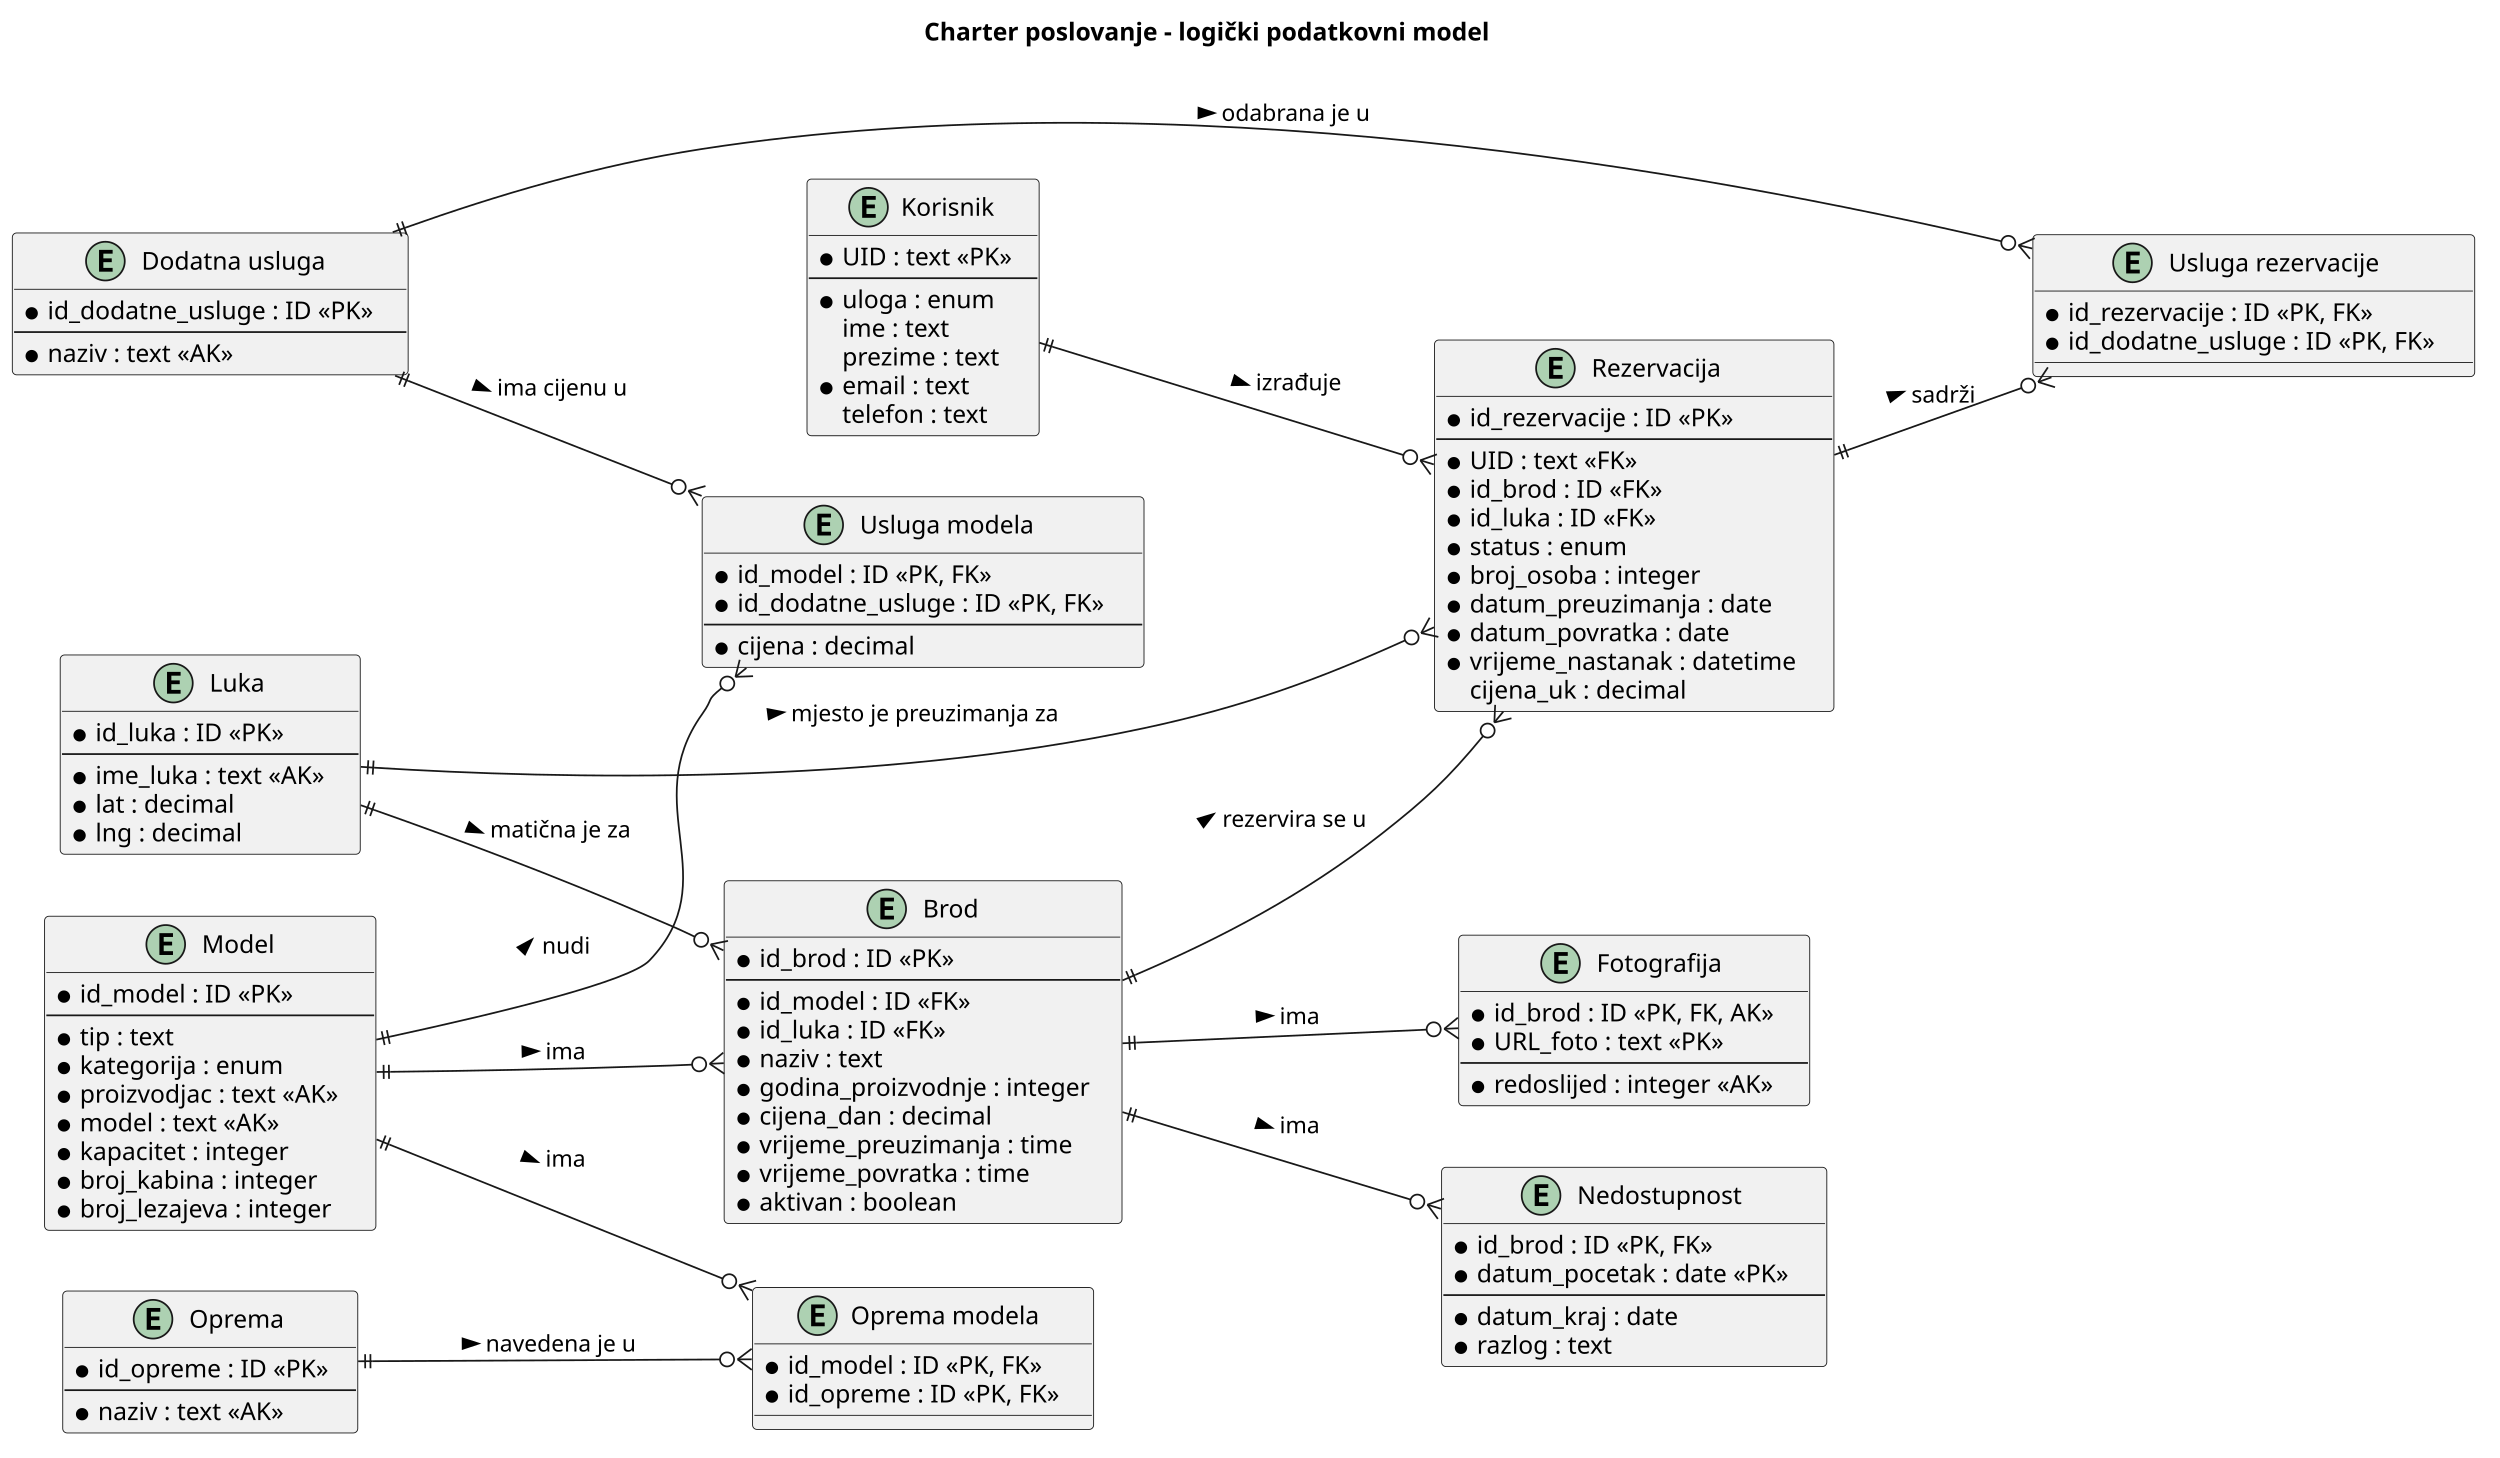
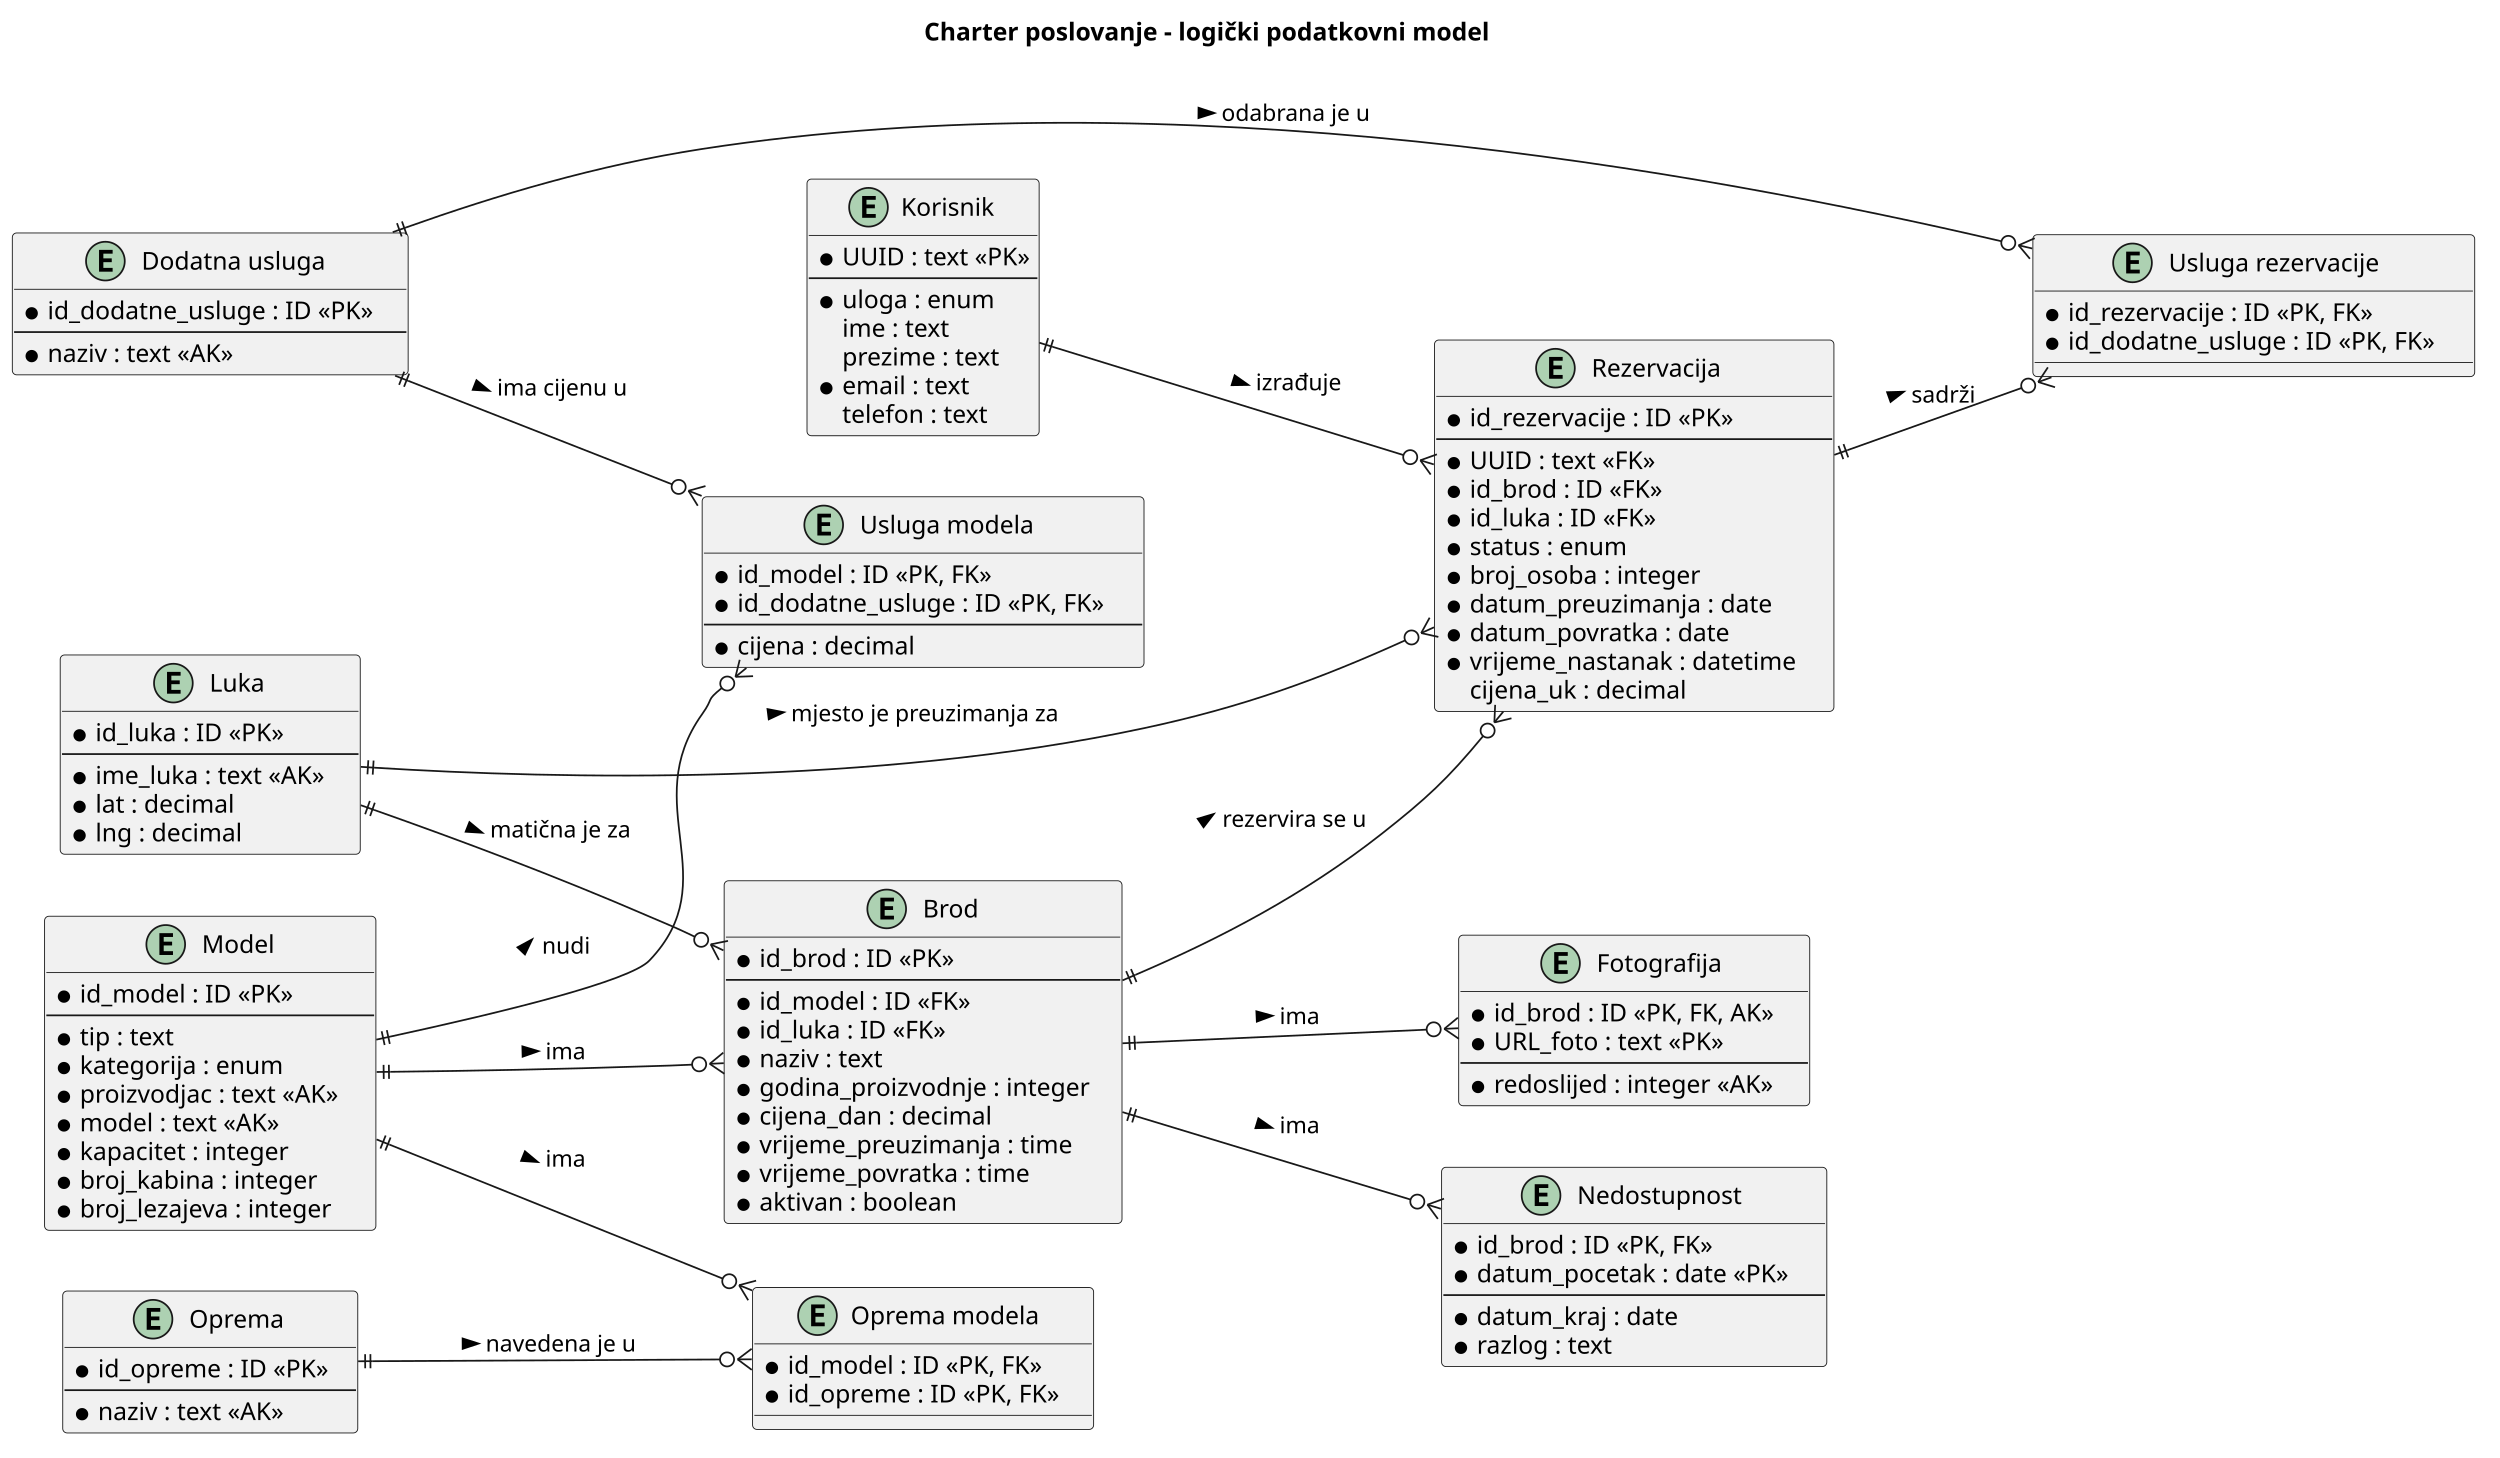
<svg xmlns="http://www.w3.org/2000/svg" version="1.1" data-diagram-type="CLASS" style="width:1420px;height:828px;background:#FFFFFF;" width="1420px" height="828px" viewBox="0 0 1420 828" zoomAndPan="magnify" preserveAspectRatio="none" contentStyleType="text/css">
  <defs />
  <g font-family="sans-serif" lengthAdjust="spacing">
    <g class="title" data-source-line="2">
      <text x="524.878" y="22.995" fill="#000" font-size="14" textLength="363.877" font-weight="700">Charter poslovanje - logički podatkovni model</text>
    </g>
    <g class="entity" data-qualified-name="korisnik" id="ent0001" data-source-line="6">
      <rect x="458.38" y="101.717" width="131.854" height="145.781" fill="#F1F1F1" style="stroke:#181818;stroke-width:0.5;" rx="2.5" ry="2.5" />
      <ellipse cx="493.314" cy="117.717" rx="11" ry="11" fill="#ADD1B2" style="stroke:#181818;stroke-width:1;" />
      <path d="M497.424,123.717 L489.705,123.717 L489.705,111.326 L497.424,111.326 L497.424,113.482 L492.158,113.482 L492.158,116.154 L496.924,116.154 L496.924,118.311 L492.158,118.311 L492.158,121.561 L497.424,121.561 L497.424,123.717 Z " fill="#000" />
      <text x="511.744" y="122.564" fill="#000" font-size="14" textLength="55.556">Korisnik</text>
      <line x1="459.38" y1="133.717" x2="589.234" y2="133.717" style="stroke:#181818;stroke-width:0.5;" />
      <g data-visibility-modifier="IE_MANDATORY">
        <ellipse cx="469.38" cy="147.365" rx="3" ry="3" fill="#000" style="stroke:#000;stroke-width:1;" />
      </g>
-       <text x="478.38" y="150.712" fill="#000" font-size="14" textLength="105.854">UID : text «PK»</text>
+       <text x="478.38" y="150.712" fill="#000" font-size="14" textLength="105.854">UUID : text «PK»</text>
      <line x1="459.38" y1="158.014" x2="589.234" y2="158.014" style="stroke:#181818;stroke-width:1;" />
      <g data-visibility-modifier="IE_MANDATORY">
        <ellipse cx="469.38" cy="171.662" rx="3" ry="3" fill="#000" style="stroke:#000;stroke-width:1;" />
      </g>
      <text x="478.38" y="175.009" fill="#000" font-size="14" textLength="92.408">uloga : enum</text>
      <text x="478.38" y="191.306" fill="#000" font-size="14" textLength="67.635">ime : text</text>
      <text x="478.38" y="207.603" fill="#000" font-size="14" textLength="98.239">prezime : text</text>
      <g data-visibility-modifier="IE_MANDATORY">
        <ellipse cx="469.38" cy="220.553" rx="3" ry="3" fill="#000" style="stroke:#000;stroke-width:1;" />
      </g>
      <text x="478.38" y="223.899" fill="#000" font-size="14" textLength="80.104">email : text</text>
      <text x="478.38" y="240.196" fill="#000" font-size="14" textLength="90.467">telefon : text</text>
    </g>
    <g class="entity" data-qualified-name="model" id="ent0002" data-source-line="16">
      <rect x="25.32" y="520.427" width="188.183" height="178.375" fill="#F1F1F1" style="stroke:#181818;stroke-width:0.5;" rx="2.5" ry="2.5" />
      <ellipse cx="94.144" cy="536.427" rx="11" ry="11" fill="#ADD1B2" style="stroke:#181818;stroke-width:1;" />
      <path d="M98.254,542.427 L90.535,542.427 L90.535,530.036 L98.254,530.036 L98.254,532.193 L92.988,532.193 L92.988,534.864 L97.754,534.864 L97.754,537.021 L92.988,537.021 L92.988,540.271 L98.254,540.271 L98.254,542.427 Z " fill="#000" />
      <text x="114.644" y="541.274" fill="#000" font-size="14" textLength="42.034">Model</text>
      <line x1="26.32" y1="552.427" x2="212.503" y2="552.427" style="stroke:#181818;stroke-width:0.5;" />
      <g data-visibility-modifier="IE_MANDATORY">
        <ellipse cx="36.32" cy="566.075" rx="3" ry="3" fill="#000" style="stroke:#000;stroke-width:1;" />
      </g>
      <text x="45.32" y="569.422" fill="#000" font-size="14" textLength="131.1">id_model : ID «PK»</text>
      <line x1="26.32" y1="576.724" x2="212.503" y2="576.724" style="stroke:#181818;stroke-width:1;" />
      <g data-visibility-modifier="IE_MANDATORY">
        <ellipse cx="36.32" cy="590.372" rx="3" ry="3" fill="#000" style="stroke:#000;stroke-width:1;" />
      </g>
      <text x="45.32" y="593.719" fill="#000" font-size="14" textLength="59.76">tip : text</text>
      <g data-visibility-modifier="IE_MANDATORY">
        <ellipse cx="36.32" cy="606.669" rx="3" ry="3" fill="#000" style="stroke:#000;stroke-width:1;" />
      </g>
      <text x="45.32" y="610.016" fill="#000" font-size="14" textLength="123.97">kategorija : enum</text>
      <g data-visibility-modifier="IE_MANDATORY">
        <ellipse cx="36.32" cy="622.966" rx="3" ry="3" fill="#000" style="stroke:#000;stroke-width:1;" />
      </g>
      <text x="45.32" y="626.313" fill="#000" font-size="14" textLength="162.183">proizvodjac : text «AK»</text>
      <g data-visibility-modifier="IE_MANDATORY">
        <ellipse cx="36.32" cy="639.263" rx="3" ry="3" fill="#000" style="stroke:#000;stroke-width:1;" />
      </g>
      <text x="45.32" y="642.609" fill="#000" font-size="14" textLength="125.426">model : text «AK»</text>
      <g data-visibility-modifier="IE_MANDATORY">
        <ellipse cx="36.32" cy="655.56" rx="3" ry="3" fill="#000" style="stroke:#000;stroke-width:1;" />
      </g>
      <text x="45.32" y="658.906" fill="#000" font-size="14" textLength="129.069">kapacitet : integer</text>
      <g data-visibility-modifier="IE_MANDATORY">
        <ellipse cx="36.32" cy="671.857" rx="3" ry="3" fill="#000" style="stroke:#000;stroke-width:1;" />
      </g>
      <text x="45.32" y="675.203" fill="#000" font-size="14" textLength="144.751">broj_kabina : integer</text>
      <g data-visibility-modifier="IE_MANDATORY">
        <ellipse cx="36.32" cy="688.153" rx="3" ry="3" fill="#000" style="stroke:#000;stroke-width:1;" />
      </g>
      <text x="45.32" y="691.5" fill="#000" font-size="14" textLength="155.634">broj_lezajeva : integer</text>
    </g>
    <g class="entity" data-qualified-name="usluga" id="ent0003" data-source-line="28">
      <rect x="7" y="132.317" width="224.83" height="80.594" fill="#F1F1F1" style="stroke:#181818;stroke-width:0.5;" rx="2.5" ry="2.5" />
      <ellipse cx="59.866" cy="148.317" rx="11" ry="11" fill="#ADD1B2" style="stroke:#181818;stroke-width:1;" />
      <path d="M63.975,154.317 L56.256,154.317 L56.256,141.926 L63.975,141.926 L63.975,144.082 L58.709,144.082 L58.709,146.754 L63.475,146.754 L63.475,148.911 L58.709,148.911 L58.709,152.161 L63.975,152.161 L63.975,154.317 Z " fill="#000" />
      <text x="80.366" y="153.164" fill="#000" font-size="14" textLength="110.599">Dodatna usluga</text>
      <line x1="8" y1="164.317" x2="230.83" y2="164.317" style="stroke:#181818;stroke-width:0.5;" />
      <g data-visibility-modifier="IE_MANDATORY">
        <ellipse cx="18" cy="177.965" rx="3" ry="3" fill="#000" style="stroke:#000;stroke-width:1;" />
      </g>
      <text x="27" y="181.312" fill="#000" font-size="14" textLength="198.83">id_dodatne_usluge : ID «PK»</text>
      <line x1="8" y1="188.614" x2="230.83" y2="188.614" style="stroke:#181818;stroke-width:1;" />
      <g data-visibility-modifier="IE_MANDATORY">
        <ellipse cx="18" cy="202.262" rx="3" ry="3" fill="#000" style="stroke:#000;stroke-width:1;" />
      </g>
      <text x="27" y="205.609" fill="#000" font-size="14" textLength="118.809">naziv : text «AK»</text>
    </g>
    <g class="entity" data-qualified-name="model_usluge" id="ent0004" data-source-line="34">
      <rect x="398.83" y="282.167" width="250.964" height="96.891" fill="#F1F1F1" style="stroke:#181818;stroke-width:0.5;" rx="2.5" ry="2.5" />
      <ellipse cx="467.866" cy="298.167" rx="11" ry="11" fill="#ADD1B2" style="stroke:#181818;stroke-width:1;" />
      <path d="M471.976,304.167 L464.257,304.167 L464.257,291.776 L471.976,291.776 L471.976,293.933 L466.71,293.933 L466.71,296.604 L471.476,296.604 L471.476,298.761 L466.71,298.761 L466.71,302.011 L471.976,302.011 L471.976,304.167 Z " fill="#000" />
      <text x="488.366" y="303.014" fill="#000" font-size="14" textLength="104.392">Usluga modela</text>
      <line x1="399.83" y1="314.167" x2="648.794" y2="314.167" style="stroke:#181818;stroke-width:0.5;" />
      <g data-visibility-modifier="IE_MANDATORY">
        <ellipse cx="409.83" cy="327.815" rx="3" ry="3" fill="#000" style="stroke:#000;stroke-width:1;" />
      </g>
      <text x="418.83" y="331.162" fill="#000" font-size="14" textLength="157.233">id_model : ID «PK, FK»</text>
      <g data-visibility-modifier="IE_MANDATORY">
        <ellipse cx="409.83" cy="344.112" rx="3" ry="3" fill="#000" style="stroke:#000;stroke-width:1;" />
      </g>
      <text x="418.83" y="347.459" fill="#000" font-size="14" textLength="224.964">id_dodatne_usluge : ID «PK, FK»</text>
      <line x1="399.83" y1="354.761" x2="648.794" y2="354.761" style="stroke:#181818;stroke-width:1;" />
      <g data-visibility-modifier="IE_MANDATORY">
        <ellipse cx="409.83" cy="368.409" rx="3" ry="3" fill="#000" style="stroke:#000;stroke-width:1;" />
      </g>
      <text x="418.83" y="371.756" fill="#000" font-size="14" textLength="110.353">cijena : decimal</text>
    </g>
    <g class="entity" data-qualified-name="rezervacija_usluga" id="ent0005" data-source-line="41">
      <rect x="1154.67" y="133.317" width="250.964" height="80.594" fill="#F1F1F1" style="stroke:#181818;stroke-width:0.5;" rx="2.5" ry="2.5" />
      <ellipse cx="1211.272" cy="149.317" rx="11" ry="11" fill="#ADD1B2" style="stroke:#181818;stroke-width:1;" />
      <path d="M1215.381,155.317 L1207.662,155.317 L1207.662,142.926 L1215.381,142.926 L1215.381,145.082 L1210.115,145.082 L1210.115,147.754 L1214.881,147.754 L1214.881,149.911 L1210.115,149.911 L1210.115,153.161 L1215.381,153.161 L1215.381,155.317 Z " fill="#000" />
      <text x="1231.772" y="154.164" fill="#000" font-size="14" textLength="129.261">Usluga rezervacije</text>
      <line x1="1155.67" y1="165.317" x2="1404.634" y2="165.317" style="stroke:#181818;stroke-width:0.5;" />
      <g data-visibility-modifier="IE_MANDATORY">
        <ellipse cx="1165.67" cy="178.965" rx="3" ry="3" fill="#000" style="stroke:#000;stroke-width:1;" />
      </g>
      <text x="1174.67" y="182.312" fill="#000" font-size="14" textLength="190.682">id_rezervacije : ID «PK, FK»</text>
      <g data-visibility-modifier="IE_MANDATORY">
        <ellipse cx="1165.67" cy="195.262" rx="3" ry="3" fill="#000" style="stroke:#000;stroke-width:1;" />
      </g>
      <text x="1174.67" y="198.609" fill="#000" font-size="14" textLength="224.964">id_dodatne_usluge : ID «PK, FK»</text>
      <line x1="1155.67" y1="205.911" x2="1404.634" y2="205.911" style="stroke:#181818;stroke-width:0.5;" />
    </g>
    <g class="entity" data-qualified-name="brod" id="ent0006" data-source-line="46">
      <rect x="411.32" y="500.277" width="225.979" height="194.672" fill="#F1F1F1" style="stroke:#181818;stroke-width:0.5;" rx="2.5" ry="2.5" />
      <ellipse cx="503.653" cy="516.277" rx="11" ry="11" fill="#ADD1B2" style="stroke:#181818;stroke-width:1;" />
      <path d="M507.762,522.277 L500.044,522.277 L500.044,509.886 L507.762,509.886 L507.762,512.043 L502.497,512.043 L502.497,514.714 L507.262,514.714 L507.262,516.871 L502.497,516.871 L502.497,520.121 L507.762,520.121 L507.762,522.277 Z " fill="#000" />
      <text x="524.153" y="521.124" fill="#000" font-size="14" textLength="32.813">Brod</text>
      <line x1="412.32" y1="532.277" x2="636.299" y2="532.277" style="stroke:#181818;stroke-width:0.5;" />
      <g data-visibility-modifier="IE_MANDATORY">
        <ellipse cx="422.32" cy="545.925" rx="3" ry="3" fill="#000" style="stroke:#000;stroke-width:1;" />
      </g>
      <text x="431.32" y="549.272" fill="#000" font-size="14" textLength="119.602">id_brod : ID «PK»</text>
      <line x1="412.32" y1="556.574" x2="636.299" y2="556.574" style="stroke:#181818;stroke-width:1;" />
      <g data-visibility-modifier="IE_MANDATORY">
        <ellipse cx="422.32" cy="570.222" rx="3" ry="3" fill="#000" style="stroke:#000;stroke-width:1;" />
      </g>
      <text x="431.32" y="573.569" fill="#000" font-size="14" textLength="130.71">id_model : ID «FK»</text>
      <g data-visibility-modifier="IE_MANDATORY">
        <ellipse cx="422.32" cy="586.519" rx="3" ry="3" fill="#000" style="stroke:#000;stroke-width:1;" />
      </g>
      <text x="431.32" y="589.866" fill="#000" font-size="14" textLength="116.566">id_luka : ID «FK»</text>
      <g data-visibility-modifier="IE_MANDATORY">
        <ellipse cx="422.32" cy="602.816" rx="3" ry="3" fill="#000" style="stroke:#000;stroke-width:1;" />
      </g>
      <text x="431.32" y="606.163" fill="#000" font-size="14" textLength="78.47">naziv : text</text>
      <g data-visibility-modifier="IE_MANDATORY">
        <ellipse cx="422.32" cy="619.113" rx="3" ry="3" fill="#000" style="stroke:#000;stroke-width:1;" />
      </g>
      <text x="431.32" y="622.459" fill="#000" font-size="14" textLength="199.979">godina_proizvodnje : integer</text>
      <g data-visibility-modifier="IE_MANDATORY">
        <ellipse cx="422.32" cy="635.41" rx="3" ry="3" fill="#000" style="stroke:#000;stroke-width:1;" />
      </g>
      <text x="431.32" y="638.756" fill="#000" font-size="14" textLength="143.691">cijena_dan : decimal</text>
      <g data-visibility-modifier="IE_MANDATORY">
        <ellipse cx="422.32" cy="651.707" rx="3" ry="3" fill="#000" style="stroke:#000;stroke-width:1;" />
      </g>
      <text x="431.32" y="655.053" fill="#000" font-size="14" textLength="191.857">vrijeme_preuzimanja : time</text>
      <g data-visibility-modifier="IE_MANDATORY">
        <ellipse cx="422.32" cy="668.003" rx="3" ry="3" fill="#000" style="stroke:#000;stroke-width:1;" />
      </g>
      <text x="431.32" y="671.35" fill="#000" font-size="14" textLength="167.18">vrijeme_povratka : time</text>
      <g data-visibility-modifier="IE_MANDATORY">
        <ellipse cx="422.32" cy="684.3" rx="3" ry="3" fill="#000" style="stroke:#000;stroke-width:1;" />
      </g>
      <text x="431.32" y="687.647" fill="#000" font-size="14" textLength="121.393">aktivan : boolean</text>
    </g>
    <g class="entity" data-qualified-name="rezervacija" id="ent0007" data-source-line="59">
      <rect x="814.79" y="193.127" width="226.874" height="210.969" fill="#F1F1F1" style="stroke:#181818;stroke-width:0.5;" rx="2.5" ry="2.5" />
      <ellipse cx="883.488" cy="209.127" rx="11" ry="11" fill="#ADD1B2" style="stroke:#181818;stroke-width:1;" />
      <path d="M887.597,215.127 L879.878,215.127 L879.878,202.736 L887.597,202.736 L887.597,204.893 L882.332,204.893 L882.332,207.564 L887.097,207.564 L887.097,209.721 L882.332,209.721 L882.332,212.971 L887.597,212.971 L887.597,215.127 Z " fill="#000" />
      <text x="903.988" y="213.974" fill="#000" font-size="14" textLength="80.979">Rezervacija</text>
      <line x1="815.79" y1="225.127" x2="1040.664" y2="225.127" style="stroke:#181818;stroke-width:0.5;" />
      <g data-visibility-modifier="IE_MANDATORY">
        <ellipse cx="825.79" cy="238.775" rx="3" ry="3" fill="#000" style="stroke:#000;stroke-width:1;" />
      </g>
      <text x="834.79" y="242.122" fill="#000" font-size="14" textLength="164.548">id_rezervacije : ID «PK»</text>
      <line x1="815.79" y1="249.424" x2="1040.664" y2="249.424" style="stroke:#181818;stroke-width:1;" />
      <g data-visibility-modifier="IE_MANDATORY">
        <ellipse cx="825.79" cy="263.072" rx="3" ry="3" fill="#000" style="stroke:#000;stroke-width:1;" />
      </g>
-       <text x="834.79" y="266.419" fill="#000" font-size="14" textLength="105.465">UID : text «FK»</text>
+       <text x="834.79" y="266.419" fill="#000" font-size="14" textLength="105.465">UUID : text «FK»</text>
      <g data-visibility-modifier="IE_MANDATORY">
        <ellipse cx="825.79" cy="279.369" rx="3" ry="3" fill="#000" style="stroke:#000;stroke-width:1;" />
      </g>
      <text x="834.79" y="282.716" fill="#000" font-size="14" textLength="119.212">id_brod : ID «FK»</text>
      <g data-visibility-modifier="IE_MANDATORY">
        <ellipse cx="825.79" cy="295.666" rx="3" ry="3" fill="#000" style="stroke:#000;stroke-width:1;" />
      </g>
      <text x="834.79" y="299.013" fill="#000" font-size="14" textLength="116.566">id_luka : ID «FK»</text>
      <g data-visibility-modifier="IE_MANDATORY">
        <ellipse cx="825.79" cy="311.963" rx="3" ry="3" fill="#000" style="stroke:#000;stroke-width:1;" />
      </g>
      <text x="834.79" y="315.309" fill="#000" font-size="14" textLength="96.633">status : enum</text>
      <g data-visibility-modifier="IE_MANDATORY">
        <ellipse cx="825.79" cy="328.26" rx="3" ry="3" fill="#000" style="stroke:#000;stroke-width:1;" />
      </g>
      <text x="834.79" y="331.606" fill="#000" font-size="14" textLength="139.727">broj_osoba : integer</text>
      <g data-visibility-modifier="IE_MANDATORY">
        <ellipse cx="825.79" cy="344.557" rx="3" ry="3" fill="#000" style="stroke:#000;stroke-width:1;" />
      </g>
      <text x="834.79" y="347.903" fill="#000" font-size="14" textLength="184.577">datum_preuzimanja : date</text>
      <g data-visibility-modifier="IE_MANDATORY">
        <ellipse cx="825.79" cy="360.853" rx="3" ry="3" fill="#000" style="stroke:#000;stroke-width:1;" />
      </g>
      <text x="834.79" y="364.2" fill="#000" font-size="14" textLength="159.899">datum_povratka : date</text>
      <g data-visibility-modifier="IE_MANDATORY">
        <ellipse cx="825.79" cy="377.15" rx="3" ry="3" fill="#000" style="stroke:#000;stroke-width:1;" />
      </g>
      <text x="834.79" y="380.497" fill="#000" font-size="14" textLength="200.874">vrijeme_nastanak : datetime</text>
      <text x="834.79" y="396.794" fill="#000" font-size="14" textLength="134.333">cijena_uk : decimal</text>
    </g>
    <g class="entity" data-qualified-name="nedostupnost" id="ent0008" data-source-line="73">
      <rect x="818.83" y="663.017" width="218.794" height="113.188" fill="#F1F1F1" style="stroke:#181818;stroke-width:0.5;" rx="2.5" ry="2.5" />
      <ellipse cx="875.326" cy="679.017" rx="11" ry="11" fill="#ADD1B2" style="stroke:#181818;stroke-width:1;" />
      <path d="M879.435,685.017 L871.716,685.017 L871.716,672.626 L879.435,672.626 L879.435,674.783 L874.169,674.783 L874.169,677.454 L878.935,677.454 L878.935,679.611 L874.169,679.611 L874.169,682.861 L879.435,682.861 L879.435,685.017 Z " fill="#000" />
      <text x="895.826" y="683.864" fill="#000" font-size="14" textLength="97.303">Nedostupnost</text>
      <line x1="819.83" y1="695.017" x2="1036.624" y2="695.017" style="stroke:#181818;stroke-width:0.5;" />
      <g data-visibility-modifier="IE_MANDATORY">
        <ellipse cx="829.83" cy="708.665" rx="3" ry="3" fill="#000" style="stroke:#000;stroke-width:1;" />
      </g>
      <text x="838.83" y="712.012" fill="#000" font-size="14" textLength="145.735">id_brod : ID «PK, FK»</text>
      <g data-visibility-modifier="IE_MANDATORY">
        <ellipse cx="829.83" cy="724.962" rx="3" ry="3" fill="#000" style="stroke:#000;stroke-width:1;" />
      </g>
      <text x="838.83" y="728.309" fill="#000" font-size="14" textLength="192.794">datum_pocetak : date «PK»</text>
      <line x1="819.83" y1="735.611" x2="1036.624" y2="735.611" style="stroke:#181818;stroke-width:1;" />
      <g data-visibility-modifier="IE_MANDATORY">
        <ellipse cx="829.83" cy="749.259" rx="3" ry="3" fill="#000" style="stroke:#000;stroke-width:1;" />
      </g>
      <text x="838.83" y="752.606" fill="#000" font-size="14" textLength="123.983">datum_kraj : date</text>
      <g data-visibility-modifier="IE_MANDATORY">
        <ellipse cx="829.83" cy="765.556" rx="3" ry="3" fill="#000" style="stroke:#000;stroke-width:1;" />
      </g>
      <text x="838.83" y="768.903" fill="#000" font-size="14" textLength="84.52">razlog : text</text>
    </g>
    <g class="entity" data-qualified-name="fotografija" id="ent0009" data-source-line="81">
      <rect x="828.53" y="531.167" width="199.394" height="96.891" fill="#F1F1F1" style="stroke:#181818;stroke-width:0.5;" rx="2.5" ry="2.5" />
      <ellipse cx="886.386" cy="547.167" rx="11" ry="11" fill="#ADD1B2" style="stroke:#181818;stroke-width:1;" />
      <path d="M890.495,553.167 L882.777,553.167 L882.777,540.776 L890.495,540.776 L890.495,542.933 L885.23,542.933 L885.23,545.604 L889.995,545.604 L889.995,547.761 L885.23,547.761 L885.23,551.011 L890.495,551.011 L890.495,553.167 Z " fill="#000" />
      <text x="906.886" y="552.014" fill="#000" font-size="14" textLength="75.182">Fotografija</text>
      <line x1="829.53" y1="563.167" x2="1026.924" y2="563.167" style="stroke:#181818;stroke-width:0.5;" />
      <g data-visibility-modifier="IE_MANDATORY">
        <ellipse cx="839.53" cy="576.815" rx="3" ry="3" fill="#000" style="stroke:#000;stroke-width:1;" />
      </g>
      <text x="848.53" y="580.162" fill="#000" font-size="14" textLength="173.394">id_brod : ID «PK, FK, AK»</text>
      <g data-visibility-modifier="IE_MANDATORY">
        <ellipse cx="839.53" cy="593.112" rx="3" ry="3" fill="#000" style="stroke:#000;stroke-width:1;" />
      </g>
      <text x="848.53" y="596.459" fill="#000" font-size="14" textLength="143.021">URL_foto : text «PK»</text>
      <line x1="829.53" y1="603.761" x2="1026.924" y2="603.761" style="stroke:#181818;stroke-width:1;" />
      <g data-visibility-modifier="IE_MANDATORY">
        <ellipse cx="839.53" cy="617.409" rx="3" ry="3" fill="#000" style="stroke:#000;stroke-width:1;" />
      </g>
      <text x="848.53" y="620.756" fill="#000" font-size="14" textLength="172.361">redoslijed : integer «AK»</text>
    </g>
    <g class="entity" data-qualified-name="luka" id="ent0010" data-source-line="88">
      <rect x="34.2" y="372.017" width="170.423" height="113.188" fill="#F1F1F1" style="stroke:#181818;stroke-width:0.5;" rx="2.5" ry="2.5" />
      <ellipse cx="98.482" cy="388.017" rx="11" ry="11" fill="#ADD1B2" style="stroke:#181818;stroke-width:1;" />
      <path d="M102.591,394.017 L94.872,394.017 L94.872,381.626 L102.591,381.626 L102.591,383.783 L97.325,383.783 L97.325,386.454 L102.091,386.454 L102.091,388.611 L97.325,388.611 L97.325,391.861 L102.591,391.861 L102.591,394.017 Z " fill="#000" />
      <text x="118.982" y="392.864" fill="#000" font-size="14" textLength="33.359">Luka</text>
      <line x1="35.2" y1="404.017" x2="203.623" y2="404.017" style="stroke:#181818;stroke-width:0.5;" />
      <g data-visibility-modifier="IE_MANDATORY">
        <ellipse cx="45.2" cy="417.665" rx="3" ry="3" fill="#000" style="stroke:#000;stroke-width:1;" />
      </g>
      <text x="54.2" y="421.012" fill="#000" font-size="14" textLength="116.956">id_luka : ID «PK»</text>
      <line x1="35.2" y1="428.314" x2="203.623" y2="428.314" style="stroke:#181818;stroke-width:1;" />
      <g data-visibility-modifier="IE_MANDATORY">
        <ellipse cx="45.2" cy="441.962" rx="3" ry="3" fill="#000" style="stroke:#000;stroke-width:1;" />
      </g>
      <text x="54.2" y="445.309" fill="#000" font-size="14" textLength="144.423">ime_luka : text «AK»</text>
      <g data-visibility-modifier="IE_MANDATORY">
        <ellipse cx="45.2" cy="458.259" rx="3" ry="3" fill="#000" style="stroke:#000;stroke-width:1;" />
      </g>
      <text x="54.2" y="461.606" fill="#000" font-size="14" textLength="86.769">lat : decimal</text>
      <g data-visibility-modifier="IE_MANDATORY">
        <ellipse cx="45.2" cy="474.556" rx="3" ry="3" fill="#000" style="stroke:#000;stroke-width:1;" />
      </g>
      <text x="54.2" y="477.903" fill="#000" font-size="14" textLength="90.46">lng : decimal</text>
    </g>
    <g class="entity" data-qualified-name="oprema" id="ent0011" data-source-line="96">
      <rect x="35.63" y="733.317" width="167.579" height="80.594" fill="#F1F1F1" style="stroke:#181818;stroke-width:0.5;" rx="2.5" ry="2.5" />
      <ellipse cx="86.923" cy="749.317" rx="11" ry="11" fill="#ADD1B2" style="stroke:#181818;stroke-width:1;" />
      <path d="M91.033,755.317 L83.314,755.317 L83.314,742.926 L91.033,742.926 L91.033,745.083 L85.767,745.083 L85.767,747.754 L90.533,747.754 L90.533,749.911 L85.767,749.911 L85.767,753.161 L91.033,753.161 L91.033,755.317 Z " fill="#000" />
      <text x="107.423" y="754.164" fill="#000" font-size="14" textLength="56.492">Oprema</text>
      <line x1="36.63" y1="765.317" x2="202.209" y2="765.317" style="stroke:#181818;stroke-width:0.5;" />
      <g data-visibility-modifier="IE_MANDATORY">
        <ellipse cx="46.63" cy="778.965" rx="3" ry="3" fill="#000" style="stroke:#000;stroke-width:1;" />
      </g>
      <text x="55.63" y="782.312" fill="#000" font-size="14" textLength="141.579">id_opreme : ID «PK»</text>
      <line x1="36.63" y1="789.614" x2="202.209" y2="789.614" style="stroke:#181818;stroke-width:1;" />
      <g data-visibility-modifier="IE_MANDATORY">
        <ellipse cx="46.63" cy="803.262" rx="3" ry="3" fill="#000" style="stroke:#000;stroke-width:1;" />
      </g>
      <text x="55.63" y="806.609" fill="#000" font-size="14" textLength="118.809">naziv : text «AK»</text>
    </g>
    <g class="entity" data-qualified-name="model_oprema" id="ent0012" data-source-line="102">
      <rect x="427.46" y="731.317" width="193.713" height="80.594" fill="#F1F1F1" style="stroke:#181818;stroke-width:0.5;" rx="2.5" ry="2.5" />
      <ellipse cx="464.329" cy="747.317" rx="11" ry="11" fill="#ADD1B2" style="stroke:#181818;stroke-width:1;" />
      <path d="M468.439,753.317 L460.72,753.317 L460.72,740.926 L468.439,740.926 L468.439,743.083 L463.173,743.083 L463.173,745.754 L467.939,745.754 L467.939,747.911 L463.173,747.911 L463.173,751.161 L468.439,751.161 L468.439,753.317 Z " fill="#000" />
      <text x="483.189" y="752.164" fill="#000" font-size="14" textLength="113.114">Oprema modela</text>
      <line x1="428.46" y1="763.317" x2="620.173" y2="763.317" style="stroke:#181818;stroke-width:0.5;" />
      <g data-visibility-modifier="IE_MANDATORY">
        <ellipse cx="438.46" cy="776.965" rx="3" ry="3" fill="#000" style="stroke:#000;stroke-width:1;" />
      </g>
      <text x="447.46" y="780.312" fill="#000" font-size="14" textLength="157.233">id_model : ID «PK, FK»</text>
      <g data-visibility-modifier="IE_MANDATORY">
        <ellipse cx="438.46" cy="793.262" rx="3" ry="3" fill="#000" style="stroke:#000;stroke-width:1;" />
      </g>
      <text x="447.46" y="796.609" fill="#000" font-size="14" textLength="167.713">id_opreme : ID «PK, FK»</text>
      <line x1="428.46" y1="803.911" x2="620.173" y2="803.911" style="stroke:#181818;stroke-width:0.5;" />
    </g>
    <g class="link" data-entity-1="ent0001" data-entity-2="ent0007" id="lnk13" data-source-line="107" data-link-type="crowfoot">
      <path d="M597.974,197.026 C658.404,215.676 724.87,236.181 797.19,258.491" style="stroke:#181818;stroke-width:1;" fill="none" id="korisnik-rezervacija" codeLine="107" />
      <line x1="592.973" y1="199.669" x2="595.332" y2="192.024" style="stroke:#181818;stroke-width:1;" />
      <line x1="595.839" y1="200.553" x2="598.198" y2="192.909" style="stroke:#181818;stroke-width:1;" />
      <line x1="597.974" y1="197.026" x2="590.33" y2="194.667" style="stroke:#181818;stroke-width:1;" />
      <line x1="806.745" y1="261.439" x2="816.159" y2="258.063" style="stroke:#181818;stroke-width:1;" />
      <line x1="806.745" y1="261.439" x2="812.621" y2="269.53" style="stroke:#181818;stroke-width:1;" />
      <line x1="806.745" y1="261.439" x2="814.39" y2="263.797" style="stroke:#181818;stroke-width:1;" />
      <ellipse cx="801.012" cy="259.67" rx="4" ry="4" fill="none" style="stroke:#181818;stroke-width:1;" />
      <polygon points="709.068,218.647,701.291,213.172,699.558,218.789,709.068,218.647" fill="#000" style="stroke:#000;stroke-width:1;stroke-linejoin:miter;stroke-miterlimit:10;" />
      <text x="713.29" y="221.674" fill="#000" font-size="13" textLength="51.848">izrađuje</text>
    </g>
    <g class="link" data-entity-1="ent0002" data-entity-2="ent0006" id="lnk14" data-source-line="108" data-link-type="crowfoot">
      <path d="M221.919,608.792 C268.489,608.242 317.64,607.347 368.83,605.607 C382.52,605.147 378.899,605.381 393.129,604.721" style="stroke:#181818;stroke-width:1;" fill="none" id="model-brod" codeLine="108" />
      <line x1="217.967" y1="612.839" x2="217.872" y2="604.84" style="stroke:#181818;stroke-width:1;" />
      <line x1="220.967" y1="612.804" x2="220.872" y2="604.804" style="stroke:#181818;stroke-width:1;" />
      <line x1="221.919" y1="608.792" x2="213.92" y2="608.887" style="stroke:#181818;stroke-width:1;" />
      <line x1="403.119" y1="604.258" x2="410.832" y2="597.893" style="stroke:#181818;stroke-width:1;" />
      <line x1="403.119" y1="604.258" x2="411.388" y2="609.88" style="stroke:#181818;stroke-width:1;" />
      <line x1="403.119" y1="604.258" x2="411.11" y2="603.887" style="stroke:#181818;stroke-width:1;" />
      <ellipse cx="397.125" cy="604.536" rx="4" ry="4" fill="none" style="stroke:#181818;stroke-width:1;" />
      <polygon points="305.829,597.054,296.716,594.331,296.856,600.208,305.829,597.054" fill="#000" style="stroke:#000;stroke-width:1;stroke-linejoin:miter;stroke-miterlimit:10;" />
      <text x="309.83" y="601.674" fill="#000" font-size="13" textLength="24.242">ima</text>
    </g>
    <g class="link" data-entity-1="ent0010" data-entity-2="ent0006" id="lnk15" data-source-line="109" data-link-type="crowfoot">
      <path d="M212.503,460.041 C260.973,477.161 315.12,497.357 368.83,520.607 C382.58,526.567 380.603,525.379 394.673,532.089" style="stroke:#181818;stroke-width:1;" fill="none" id="luka-brod" codeLine="109" />
      <line x1="207.399" y1="462.481" x2="210.064" y2="454.937" style="stroke:#181818;stroke-width:1;" />
      <line x1="210.228" y1="463.48" x2="212.893" y2="455.937" style="stroke:#181818;stroke-width:1;" />
      <line x1="212.503" y1="460.041" x2="204.96" y2="457.377" style="stroke:#181818;stroke-width:1;" />
      <line x1="403.699" y1="536.393" x2="413.503" y2="534.421" style="stroke:#181818;stroke-width:1;" />
      <line x1="403.699" y1="536.393" x2="408.337" y2="545.253" style="stroke:#181818;stroke-width:1;" />
      <line x1="403.699" y1="536.393" x2="410.92" y2="539.837" style="stroke:#181818;stroke-width:1;" />
      <ellipse cx="398.283" cy="533.81" rx="4" ry="4" fill="none" style="stroke:#181818;stroke-width:1;" />
      <polygon points="273.98,473.012,266.649,466.953,264.488,472.419,273.98,473.012" fill="#000" style="stroke:#000;stroke-width:1;stroke-linejoin:miter;stroke-miterlimit:10;" />
      <text x="278.33" y="475.674" fill="#000" font-size="13" textLength="87.356">matična je za</text>
    </g>
    <g class="link" data-entity-1="ent0010" data-entity-2="ent0007" id="lnk16" data-source-line="110" data-link-type="crowfoot">
      <path d="M212.955,436.062 C318.405,442.602 495.6,446.577 649.79,413.607 C706.01,401.587 748.861,386.019 798.111,363.729" style="stroke:#181818;stroke-width:1;" fill="none" id="luka-rezervacija" codeLine="110" />
      <line x1="208.715" y1="439.807" x2="209.21" y2="431.822" style="stroke:#181818;stroke-width:1;" />
      <line x1="211.709" y1="439.993" x2="212.204" y2="432.008" style="stroke:#181818;stroke-width:1;" />
      <line x1="212.955" y1="436.062" x2="204.97" y2="435.567" style="stroke:#181818;stroke-width:1;" />
      <line x1="807.222" y1="359.605" x2="812.036" y2="350.841" style="stroke:#181818;stroke-width:1;" />
      <line x1="807.222" y1="359.605" x2="816.984" y2="361.773" style="stroke:#181818;stroke-width:1;" />
      <line x1="807.222" y1="359.605" x2="814.51" y2="356.307" style="stroke:#181818;stroke-width:1;" />
      <ellipse cx="801.755" cy="362.079" rx="4" ry="4" fill="none" style="stroke:#181818;stroke-width:1;" />
      <polygon points="445.272,404.56,435.935,402.753,436.656,408.586,445.272,404.56" fill="#000" style="stroke:#000;stroke-width:1;stroke-linejoin:miter;stroke-miterlimit:10;" />
      <text x="449.31" y="409.674" fill="#000" font-size="13" textLength="163.611">mjesto je preuzimanja za</text>
    </g>
    <g class="link" data-entity-1="ent0006" data-entity-2="ent0007" id="lnk17" data-source-line="111" data-link-type="crowfoot">
      <path d="M644.894,553.718 C693.044,533.098 740.85,508.187 784.79,473.607 C809.88,453.867 821.973,442.84 842.423,418.06" style="stroke:#181818;stroke-width:1;" fill="none" id="brod-rezervacija" codeLine="111" />
      <line x1="642.792" y1="558.969" x2="639.642" y2="551.615" style="stroke:#181818;stroke-width:1;" />
      <line x1="645.549" y1="557.788" x2="642.4" y2="550.434" style="stroke:#181818;stroke-width:1;" />
      <line x1="644.894" y1="553.718" x2="637.54" y2="556.867" style="stroke:#181818;stroke-width:1;" />
      <line x1="848.788" y1="410.347" x2="849.252" y2="400.358" style="stroke:#181818;stroke-width:1;" />
      <line x1="848.788" y1="410.347" x2="858.508" y2="407.996" style="stroke:#181818;stroke-width:1;" />
      <line x1="848.788" y1="410.347" x2="853.88" y2="404.177" style="stroke:#181818;stroke-width:1;" />
      <ellipse cx="844.969" cy="414.975" rx="4" ry="4" fill="none" style="stroke:#181818;stroke-width:1;" />
      <polygon points="689.412,462.343,680.292,465.041,683.619,469.886,689.412,462.343" fill="#000" style="stroke:#000;stroke-width:1;stroke-linejoin:miter;stroke-miterlimit:10;" />
      <text x="694.29" y="469.674" fill="#000" font-size="13" textLength="89.4">rezervira se u</text>
    </g>
    <g class="link" data-entity-1="ent0006" data-entity-2="ent0008" id="lnk18" data-source-line="112" data-link-type="crowfoot">
      <path d="M645.195,634 C701.745,651.16 745.146,664.339 801.216,681.359" style="stroke:#181818;stroke-width:1;" fill="none" id="brod-nedostupnost" codeLine="112" />
      <line x1="640.206" y1="636.666" x2="642.529" y2="629.011" style="stroke:#181818;stroke-width:1;" />
      <line x1="643.077" y1="637.537" x2="645.4" y2="629.882" style="stroke:#181818;stroke-width:1;" />
      <line x1="645.195" y1="634" x2="637.54" y2="631.677" style="stroke:#181818;stroke-width:1;" />
      <line x1="810.785" y1="684.263" x2="820.183" y2="680.846" style="stroke:#181818;stroke-width:1;" />
      <line x1="810.785" y1="684.263" x2="816.697" y2="692.328" style="stroke:#181818;stroke-width:1;" />
      <line x1="810.785" y1="684.263" x2="818.44" y2="686.587" style="stroke:#181818;stroke-width:1;" />
      <ellipse cx="805.044" cy="682.52" rx="4" ry="4" fill="none" style="stroke:#181818;stroke-width:1;" />
      <polygon points="722.574,640.626,714.773,635.186,713.066,640.811,722.574,640.626" fill="#000" style="stroke:#000;stroke-width:1;stroke-linejoin:miter;stroke-miterlimit:10;" />
      <text x="726.79" y="643.674" fill="#000" font-size="13" textLength="24.242">ima</text>
    </g>
    <g class="link" data-entity-1="ent0006" data-entity-2="ent0009" id="lnk19" data-source-line="113" data-link-type="crowfoot">
      <path d="M645.532,592.228 C705.452,589.538 752.568,587.433 810.338,584.843" style="stroke:#181818;stroke-width:1;" fill="none" id="brod-fotografija" codeLine="113" />
      <line x1="641.715" y1="596.403" x2="641.357" y2="588.412" style="stroke:#181818;stroke-width:1;" />
      <line x1="644.712" y1="596.269" x2="644.354" y2="588.277" style="stroke:#181818;stroke-width:1;" />
      <line x1="645.532" y1="592.228" x2="637.54" y2="592.587" style="stroke:#181818;stroke-width:1;" />
      <line x1="820.328" y1="584.395" x2="828.051" y2="578.043" style="stroke:#181818;stroke-width:1;" />
      <line x1="820.328" y1="584.395" x2="828.589" y2="590.031" style="stroke:#181818;stroke-width:1;" />
      <line x1="820.328" y1="584.395" x2="828.32" y2="584.037" style="stroke:#181818;stroke-width:1;" />
      <ellipse cx="814.334" cy="584.664" rx="4" ry="4" fill="none" style="stroke:#181818;stroke-width:1;" />
      <polygon points="722.785,576.949,713.617,574.418,713.881,580.29,722.785,576.949" fill="#000" style="stroke:#000;stroke-width:1;stroke-linejoin:miter;stroke-miterlimit:10;" />
      <text x="726.79" y="581.674" fill="#000" font-size="13" textLength="24.242">ima</text>
    </g>
    <g class="link" data-entity-1="ent0002" data-entity-2="ent0004" id="lnk20" data-source-line="114" data-link-type="crowfoot">
      <path d="M221.538,588.819 C287.258,574.549 357.65,557.257 368.83,545.607 C412.89,499.697 361.87,457.407 398.83,405.607 C405.79,395.857 400.504,398.505 409.994,390.775" style="stroke:#181818;stroke-width:1;" fill="none" id="model-model_usluge" codeLine="114" />
      <line x1="218.478" y1="593.577" x2="216.78" y2="585.759" style="stroke:#181818;stroke-width:1;" />
      <line x1="221.409" y1="592.94" x2="219.712" y2="585.123" style="stroke:#181818;stroke-width:1;" />
      <line x1="221.538" y1="588.819" x2="213.72" y2="590.517" style="stroke:#181818;stroke-width:1;" />
      <line x1="417.747" y1="384.459" x2="420.161" y2="374.755" style="stroke:#181818;stroke-width:1;" />
      <line x1="417.747" y1="384.459" x2="427.739" y2="384.059" style="stroke:#181818;stroke-width:1;" />
      <line x1="417.747" y1="384.459" x2="423.95" y2="379.407" style="stroke:#181818;stroke-width:1;" />
      <ellipse cx="413.095" cy="388.249" rx="4" ry="4" fill="none" style="stroke:#181818;stroke-width:1;" />
      <polygon points="302.277,533.551,293.912,538.078,298.171,542.13,302.277,533.551" fill="#000" style="stroke:#000;stroke-width:1;stroke-linejoin:miter;stroke-miterlimit:10;" />
      <text x="307.83" y="541.674" fill="#000" font-size="13" textLength="28.342">nudi</text>
    </g>
    <g class="link" data-entity-1="ent0003" data-entity-2="ent0004" id="lnk21" data-source-line="115" data-link-type="crowfoot">
      <path d="M231.878,216.318 C285.038,237.168 325.924,253.192 381.764,275.102" style="stroke:#181818;stroke-width:1;" fill="none" id="usluga-model_usluge" codeLine="115" />
      <line x1="226.693" y1="218.581" x2="229.614" y2="211.134" style="stroke:#181818;stroke-width:1;" />
      <line x1="229.486" y1="219.677" x2="232.407" y2="212.229" style="stroke:#181818;stroke-width:1;" />
      <line x1="231.878" y1="216.318" x2="224.43" y2="213.397" style="stroke:#181818;stroke-width:1;" />
      <line x1="391.073" y1="278.755" x2="400.712" y2="276.091" style="stroke:#181818;stroke-width:1;" />
      <line x1="391.073" y1="278.755" x2="396.328" y2="287.262" style="stroke:#181818;stroke-width:1;" />
      <line x1="391.073" y1="278.755" x2="398.52" y2="281.677" style="stroke:#181818;stroke-width:1;" />
      <ellipse cx="385.487" cy="276.563" rx="4" ry="4" fill="none" style="stroke:#181818;stroke-width:1;" />
      <polygon points="277.985,221.999,270.637,215.96,268.491,221.432,277.985,221.999" fill="#000" style="stroke:#000;stroke-width:1;stroke-linejoin:miter;stroke-miterlimit:10;" />
      <text x="282.33" y="224.674" fill="#000" font-size="13" textLength="79.593">ima cijenu u</text>
    </g>
    <g class="link" data-entity-1="ent0007" data-entity-2="ent0005" id="lnk22" data-source-line="116" data-link-type="crowfoot">
      <path d="M1049.404,255.677 C1088.864,241.587 1108.7,234.504 1148.27,220.364" style="stroke:#181818;stroke-width:1;" fill="none" id="rezervacija-rezervacija_usluga" codeLine="116" />
      <line x1="1046.982" y1="260.789" x2="1044.292" y2="253.255" style="stroke:#181818;stroke-width:1;" />
      <line x1="1049.807" y1="259.78" x2="1047.117" y2="252.246" style="stroke:#181818;stroke-width:1;" />
      <line x1="1049.404" y1="255.677" x2="1041.87" y2="258.367" style="stroke:#181818;stroke-width:1;" />
      <line x1="1157.687" y1="216.999" x2="1163.201" y2="208.657" style="stroke:#181818;stroke-width:1;" />
      <line x1="1157.687" y1="216.999" x2="1167.239" y2="219.957" style="stroke:#181818;stroke-width:1;" />
      <line x1="1157.687" y1="216.999" x2="1165.22" y2="214.307" style="stroke:#181818;stroke-width:1;" />
      <ellipse cx="1152.036" cy="219.018" rx="4" ry="4" fill="none" style="stroke:#181818;stroke-width:1;" />
      <polygon points="1081.379,222.491,1071.872,222.766,1073.849,228.302,1081.379,222.491" fill="#000" style="stroke:#000;stroke-width:1;stroke-linejoin:miter;stroke-miterlimit:10;" />
      <text x="1085.67" y="228.674" fill="#000" font-size="13" textLength="38.771">sadrži</text>
    </g>
    <g class="link" data-entity-1="ent0003" data-entity-2="ent0005" id="lnk23" data-source-line="117" data-link-type="crowfoot">
      <path d="M230.598,129.198 C282.398,110.788 339.21,93.807 398.83,84.607 C666.6,43.297 965.732,97.06 1136.822,137.05" style="stroke:#181818;stroke-width:1;" fill="none" id="usluga-rezervacija_usluga" codeLine="117" />
      <line x1="228.169" y1="134.306" x2="225.49" y2="126.768" style="stroke:#181818;stroke-width:1;" />
      <line x1="230.995" y1="133.302" x2="228.316" y2="125.764" style="stroke:#181818;stroke-width:1;" />
      <line x1="230.598" y1="129.198" x2="223.06" y2="131.877" style="stroke:#181818;stroke-width:1;" />
      <line x1="1146.56" y1="139.326" x2="1155.716" y2="135.304" style="stroke:#181818;stroke-width:1;" />
      <line x1="1146.56" y1="139.326" x2="1152.984" y2="146.989" style="stroke:#181818;stroke-width:1;" />
      <line x1="1146.56" y1="139.326" x2="1154.35" y2="141.147" style="stroke:#181818;stroke-width:1;" />
      <ellipse cx="1140.717" cy="137.96" rx="4" ry="4" fill="none" style="stroke:#181818;stroke-width:1;" />
      <polygon points="689.79,64.217,680.771,61.199,680.72,67.077,689.79,64.217" fill="#000" style="stroke:#000;stroke-width:1;stroke-linejoin:miter;stroke-miterlimit:10;" />
      <text x="693.79" y="68.674" fill="#000" font-size="13" textLength="90.054">odabrana je u</text>
    </g>
    <g class="link" data-entity-1="ent0002" data-entity-2="ent0012" id="lnk24" data-source-line="118" data-link-type="crowfoot">
      <path d="M221.282,650.171 C285.322,675.921 345.92,700.281 410.52,726.261" style="stroke:#181818;stroke-width:1;" fill="none" id="model-model_oprema" codeLine="118" />
      <line x1="216.079" y1="652.39" x2="219.063" y2="644.968" style="stroke:#181818;stroke-width:1;" />
      <line x1="218.862" y1="653.51" x2="221.847" y2="646.087" style="stroke:#181818;stroke-width:1;" />
      <line x1="221.282" y1="650.171" x2="213.86" y2="647.187" style="stroke:#181818;stroke-width:1;" />
      <line x1="419.798" y1="729.992" x2="429.459" y2="727.41" style="stroke:#181818;stroke-width:1;" />
      <line x1="419.798" y1="729.992" x2="424.981" y2="738.544" style="stroke:#181818;stroke-width:1;" />
      <line x1="419.798" y1="729.992" x2="427.22" y2="732.977" style="stroke:#181818;stroke-width:1;" />
      <ellipse cx="414.231" cy="727.753" rx="4" ry="4" fill="none" style="stroke:#181818;stroke-width:1;" />
      <polygon points="305.469,660.039,298.173,653.937,295.981,659.391,305.469,660.039" fill="#000" style="stroke:#000;stroke-width:1;stroke-linejoin:miter;stroke-miterlimit:10;" />
      <text x="309.83" y="662.674" fill="#000" font-size="13" textLength="24.242">ima</text>
    </g>
    <g class="link" data-entity-1="ent0011" data-entity-2="ent0012" id="lnk25" data-source-line="119" data-link-type="crowfoot">
      <path d="M211.41,773.157 C276.37,772.837 340.82,772.517 408.97,772.177" style="stroke:#181818;stroke-width:1;" fill="none" id="oprema-model_oprema" codeLine="119" />
      <line x1="207.43" y1="777.177" x2="207.39" y2="769.177" style="stroke:#181818;stroke-width:1;" />
      <line x1="210.43" y1="777.162" x2="210.39" y2="769.162" style="stroke:#181818;stroke-width:1;" />
      <line x1="211.41" y1="773.157" x2="203.41" y2="773.197" style="stroke:#181818;stroke-width:1;" />
      <line x1="418.97" y1="772.127" x2="426.94" y2="766.087" style="stroke:#181818;stroke-width:1;" />
      <line x1="418.97" y1="772.127" x2="427" y2="778.087" style="stroke:#181818;stroke-width:1;" />
      <line x1="418.97" y1="772.127" x2="426.97" y2="772.087" style="stroke:#181818;stroke-width:1;" />
      <ellipse cx="412.97" cy="772.157" rx="4" ry="4" fill="none" style="stroke:#181818;stroke-width:1;" />
      <polygon points="271.83,763.148,262.77,760.254,262.8,766.132,271.83,763.148" fill="#000" style="stroke:#000;stroke-width:1;stroke-linejoin:miter;stroke-miterlimit:10;" />
      <text x="275.83" y="767.674" fill="#000" font-size="13" textLength="92.466">navedena je u</text>
    </g>
  </g>
</svg>
